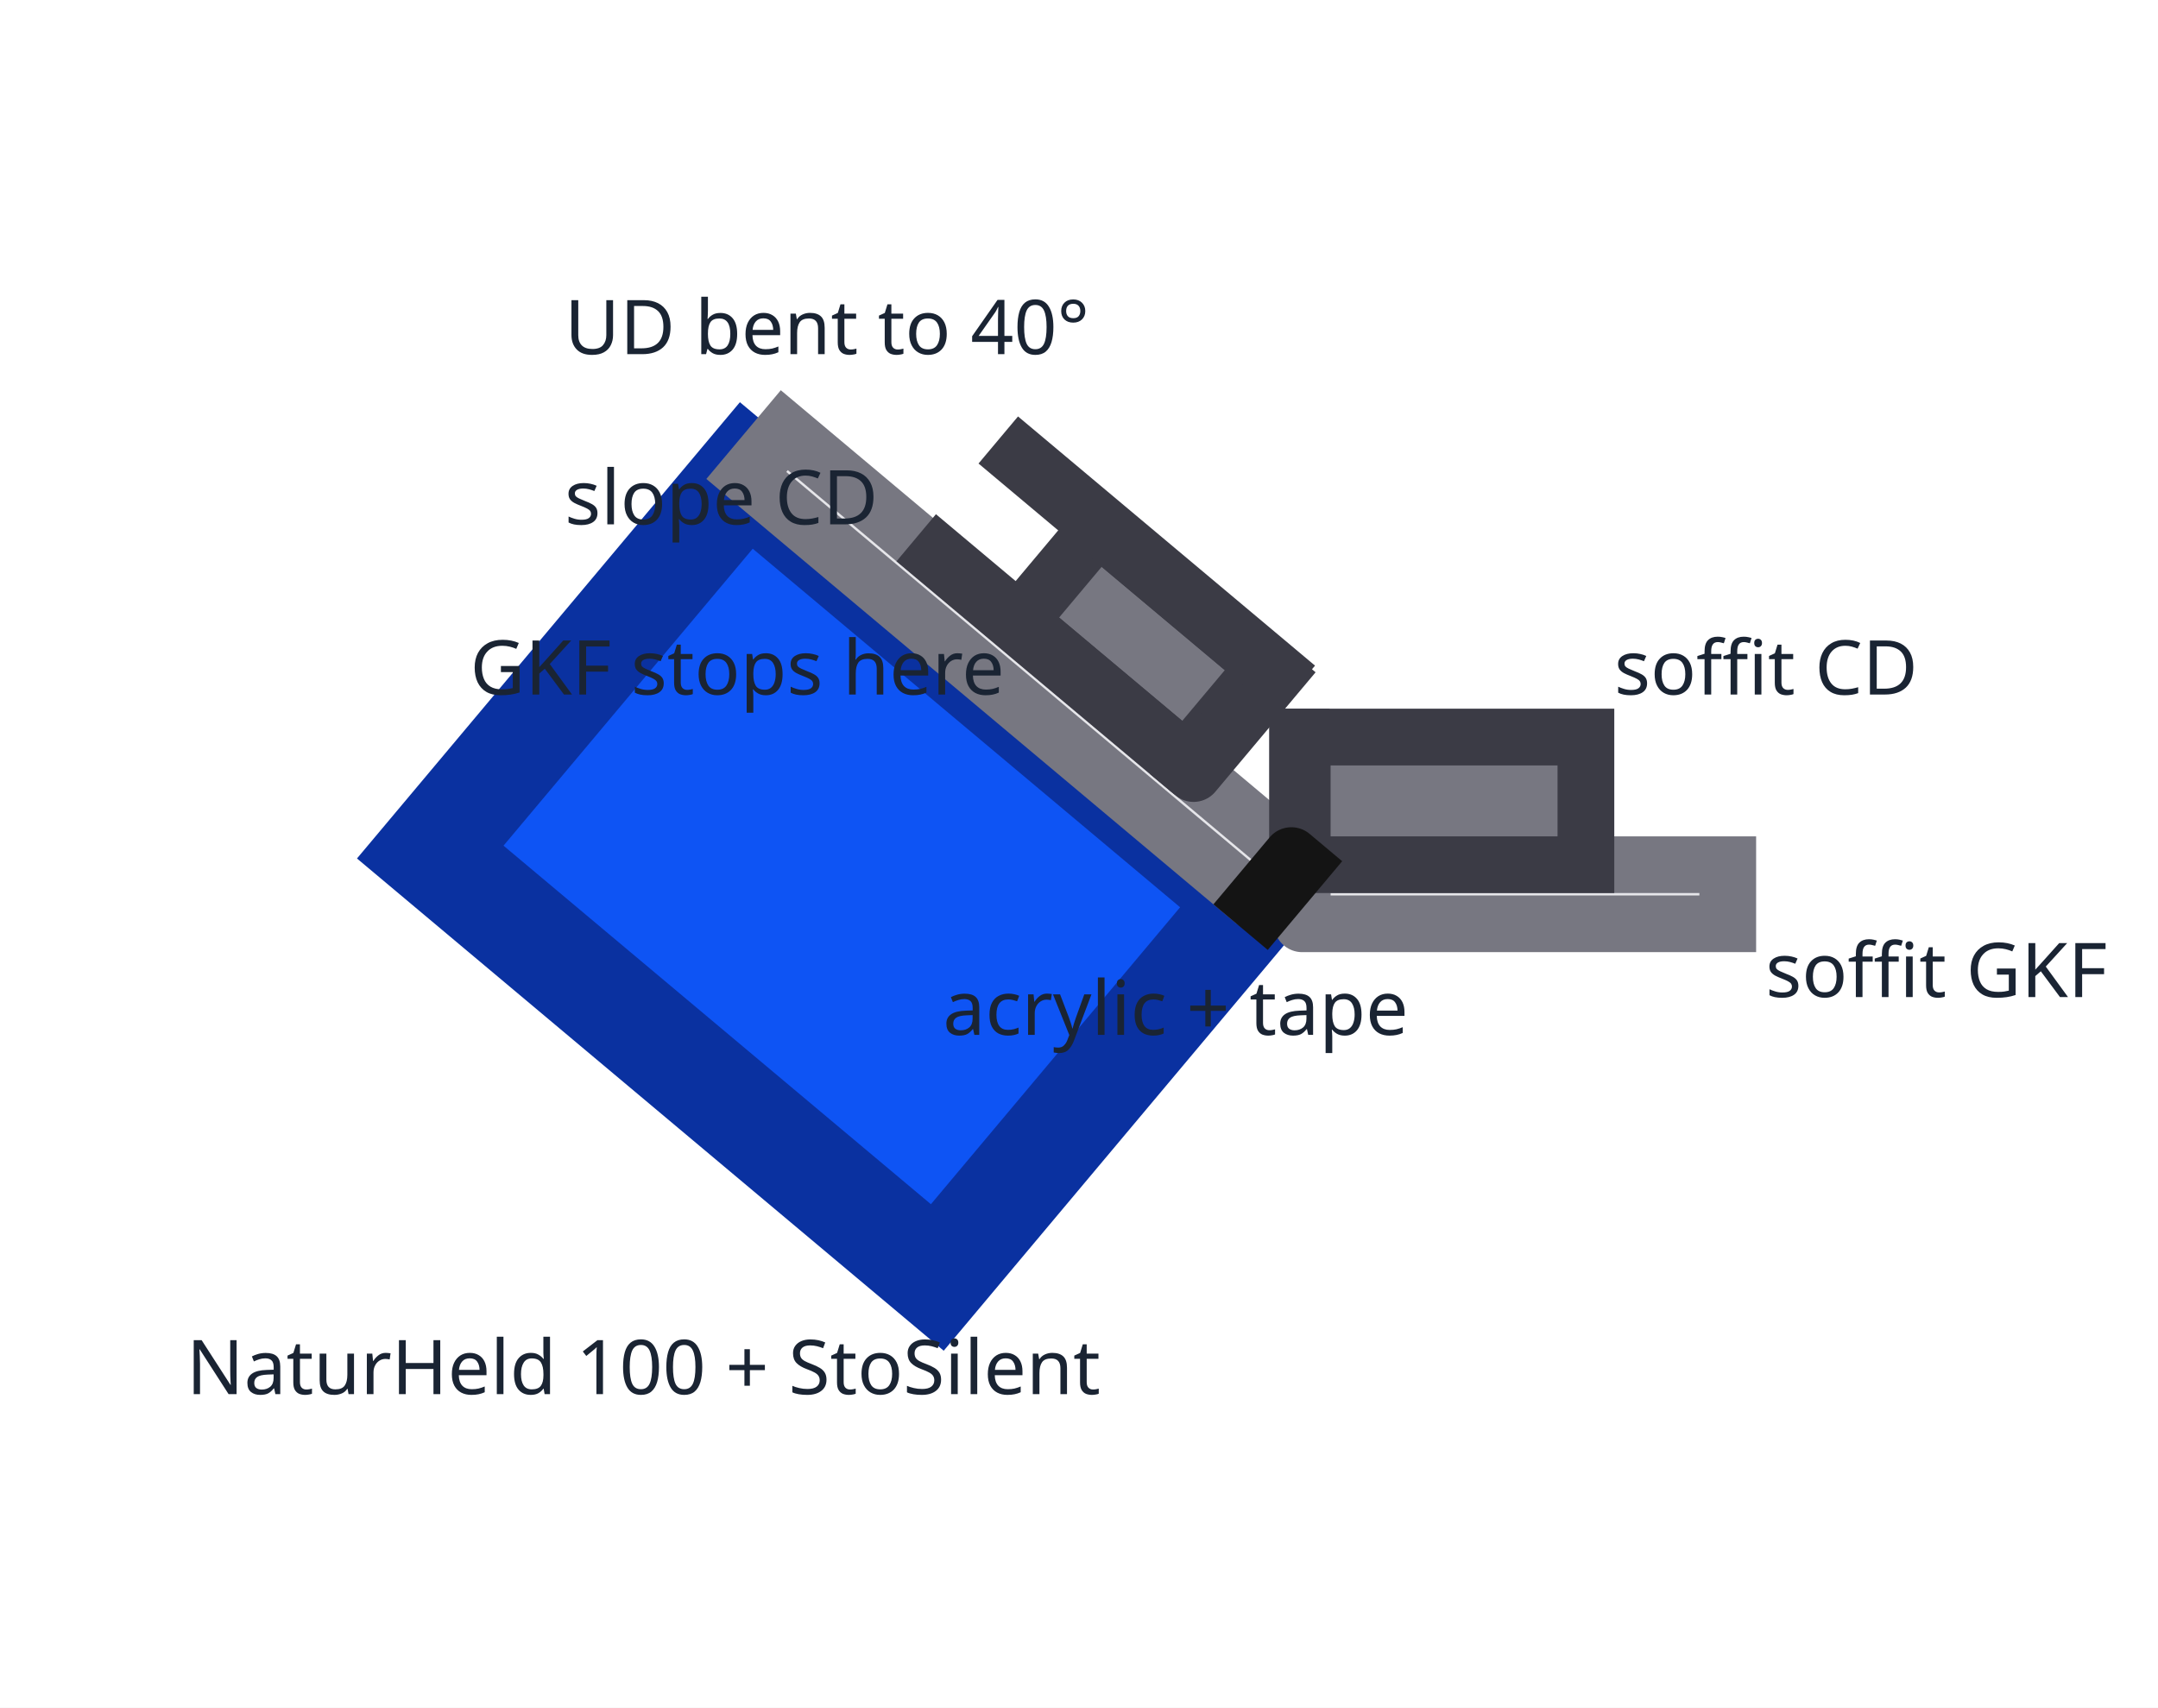
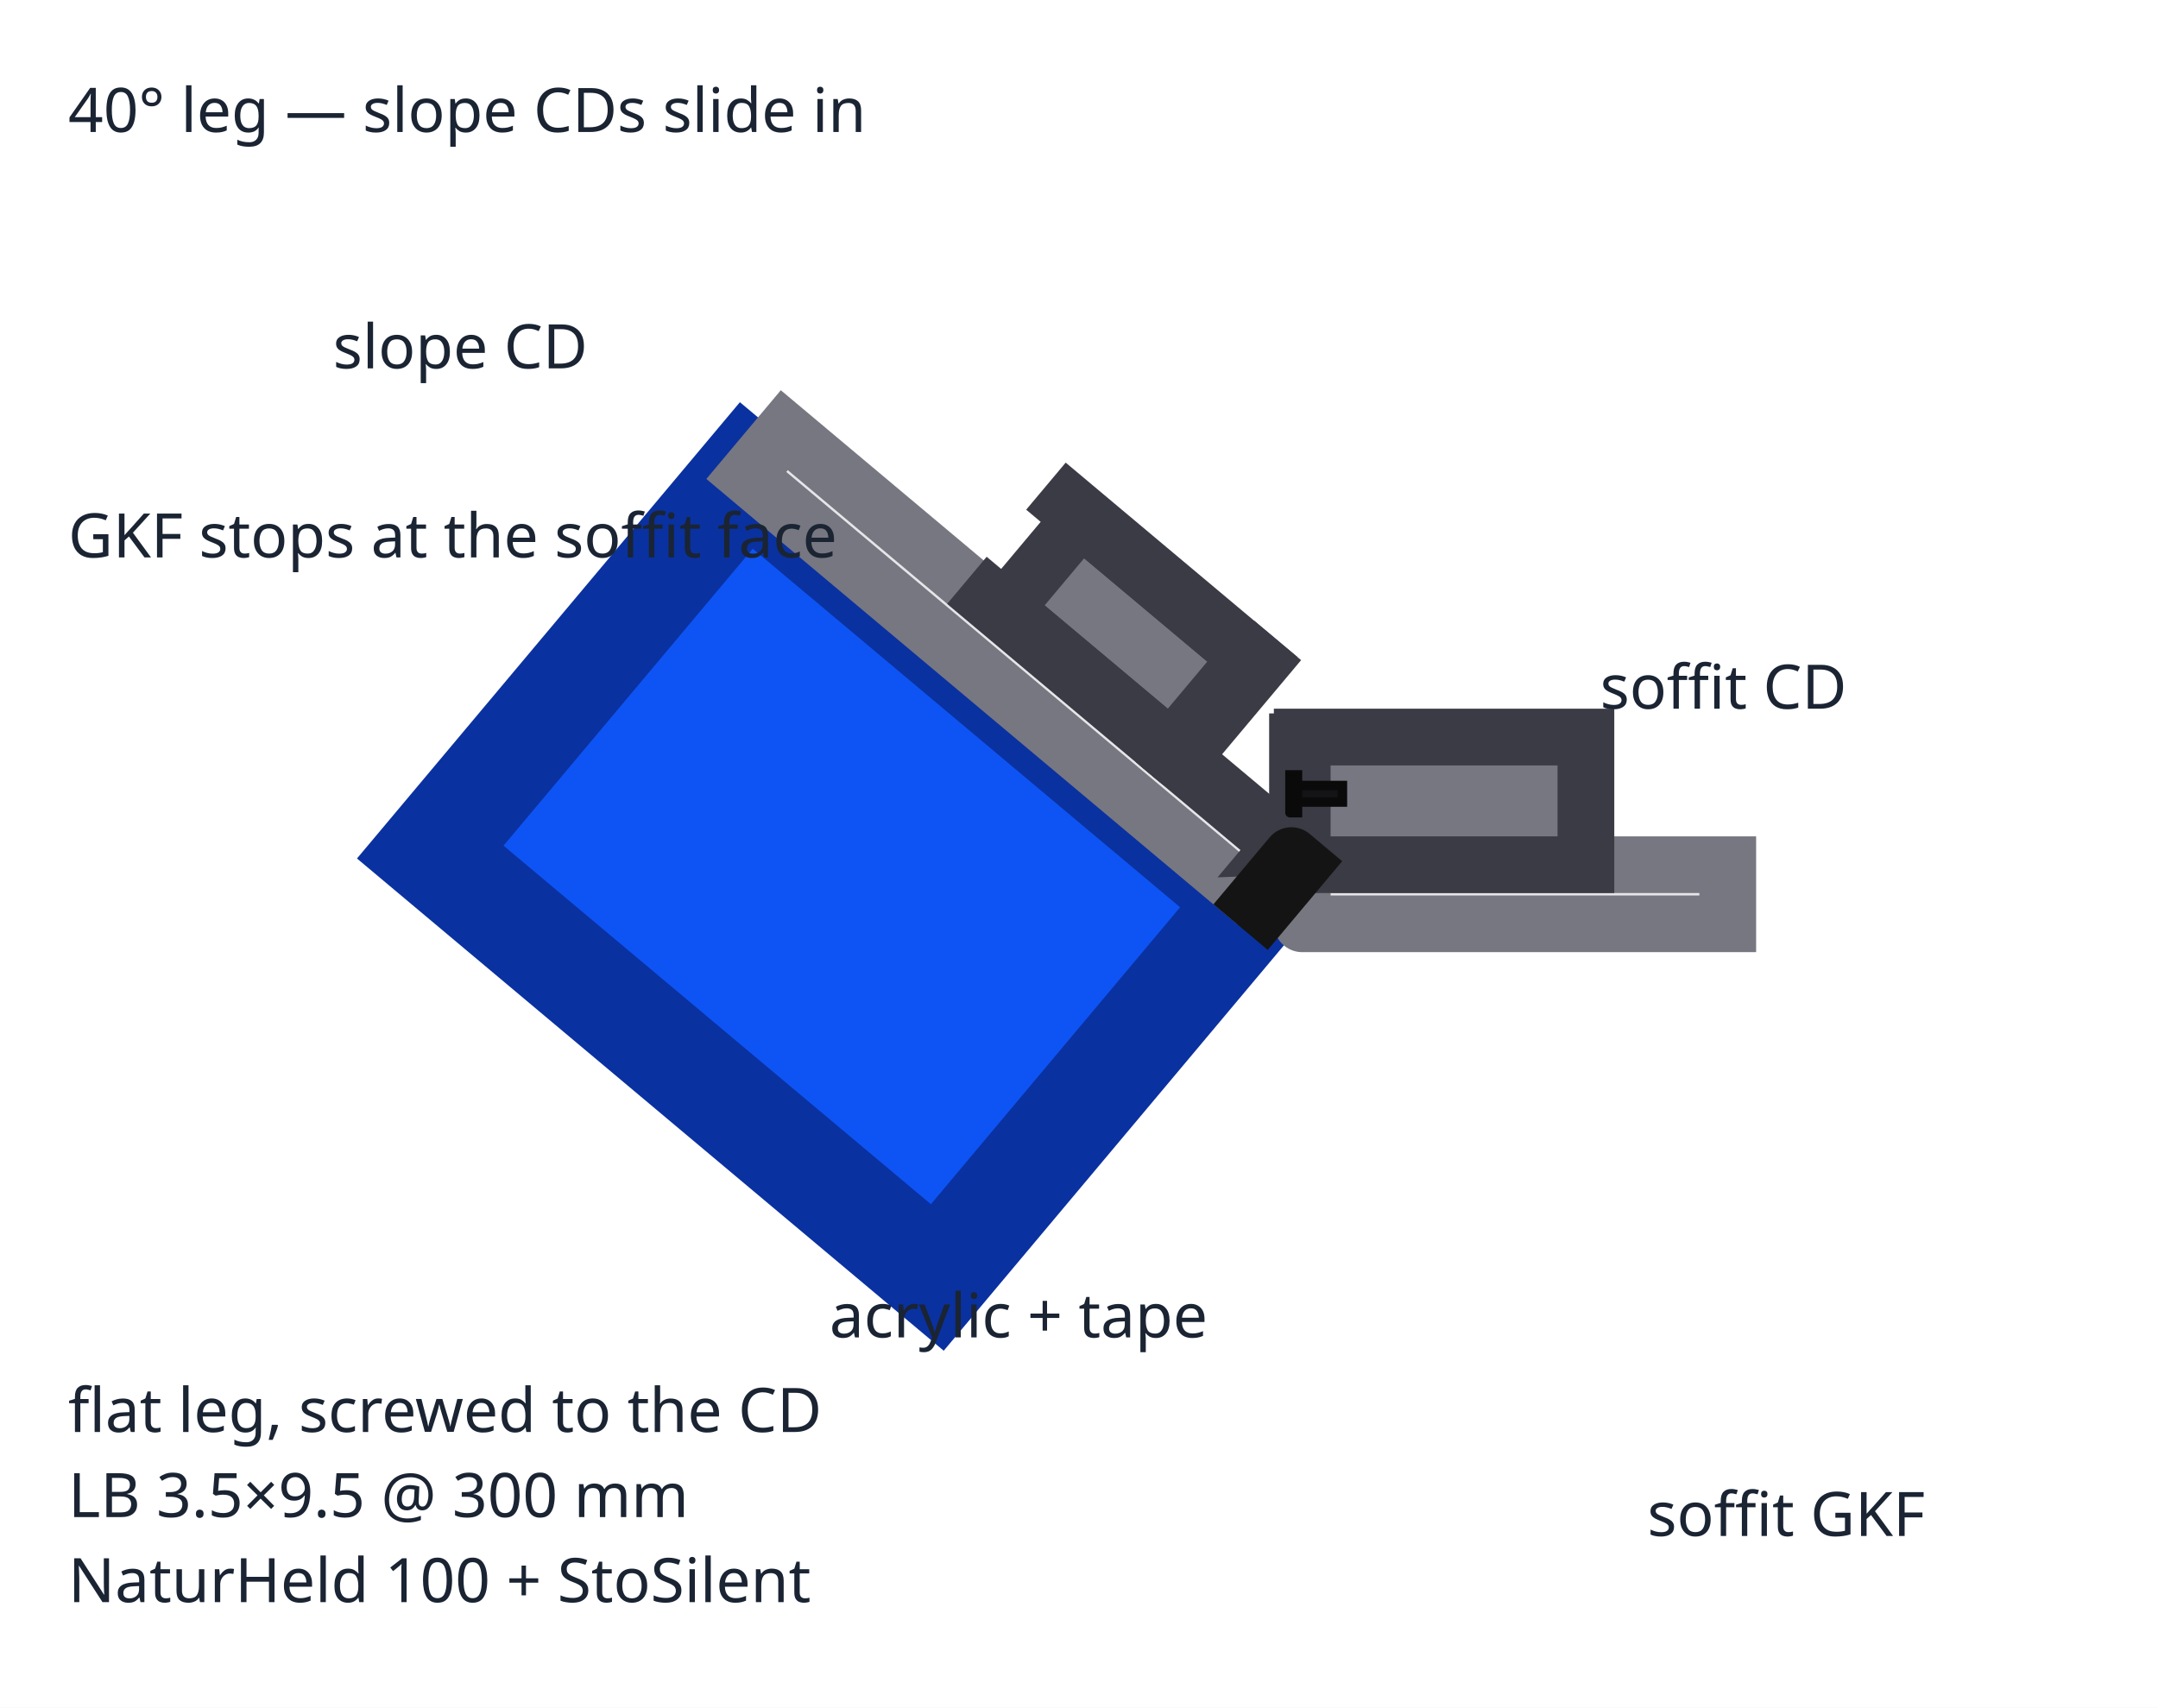
<svg xmlns="http://www.w3.org/2000/svg" width="456.429mm" height="361.234mm" viewBox="4668.571 -3482.919 456.429 361.234" version="1.1">
  <rect x="4668.571" y="-3482.919" width="456.429" height="361.234" fill="#ffffff" />
  <g transform="scale(1,-1)" stroke-linecap="round">
    <g fill="rgb(14,84,244)" stroke="rgb(10,49,160)" stroke-width="22.0" id="slope_naturheld_140">
      <path d="M 4933.667,3292.353 L 4826.421,3382.343 L 4759.571,3302.674 L 4866.817,3212.684 L 4933.667,3292.353" />
    </g>
    <g fill="rgb(230,230,234)" stroke="rgb(119,119,129)" stroke-width="12.0" id="slope_gkf">
      <path d="M 4933.667,3292.353 L 4826.421,3382.343 L 4834.456,3391.919 L 4941.702,3301.928 L 4933.667,3292.353" />
    </g>
    <g fill="rgb(119,119,129)" stroke="rgb(59,59,69)" stroke-width="12.0" id="slope_cd">
-       <path d="M 4919.363,3321.978 L 4884.125,3351.546 L 4900.838,3371.463 L 4936.076,3341.895 L 4919.363,3321.978" />
+       <path d="M 4916.299,3324.549 L 4881.061,3354.117 L 4897.131,3373.269 L 4932.369,3343.7 L 4916.299,3324.549" />
    </g>
    <g fill="rgb(119,119,129)" stroke="rgb(59,59,69)" stroke-width="12.0" id="soffit_ud">
-       <path d="M 4943.0,3300.0 L 4943.8,3300.0 L 4943.8,3327.0 L 4943.0,3327.0 L 4943.0,3300.0" />
-       <path d="M 4920.253,3319.926 L 4866.63,3364.922 L 4867.272,3365.688 L 4920.895,3320.692 L 4920.253,3319.926" />
-       <path d="M 4921.019,3319.284 L 4938.374,3339.967 L 4937.608,3340.61 L 4920.253,3319.926 L 4921.019,3319.284" />
-       <path d="M 4937.608,3340.61 L 4883.985,3385.605 L 4884.628,3386.371 L 4938.251,3341.376 L 4937.608,3340.61" />
+       <path d="M 4943.0,3304.0 L 4944.0,3304.0 L 4944.0,3326.0 L 4943.0,3326.0 L 4943.0,3304.0" />
+       <path d="M 4943.0,3304.0 L 4944.0,3304.0 L 4940.047,3304.623 L 4939.404,3303.857 L 4943.0,3304.0" />
+       <path d="M 4939.404,3303.857 L 4940.047,3304.623 L 4918.597,3322.621 L 4917.954,3321.855 L 4939.404,3303.857" />
+       <path d="M 4917.954,3321.855 L 4935.31,3342.538 L 4934.544,3343.181 L 4917.188,3322.498 L 4917.954,3321.855" />
+       <path d="M 4917.188,3322.498 L 4877.354,3355.923 L 4877.997,3356.689 L 4917.831,3323.264 L 4917.188,3322.498" />
+       <path d="M 4933.901,3342.415 L 4894.067,3375.84 L 4894.709,3376.606 L 4934.544,3343.181 L 4933.901,3342.415" />
    </g>
    <g fill="rgb(230,230,234)" stroke="rgb(119,119,129)" stroke-width="12.0" id="soffit_gkf">
      <path d="M 4944.0,3287.5 L 5034.0,3287.5 L 5034.0,3300.0 L 4944.0,3300.0 L 4944.0,3287.5" />
    </g>
    <g fill="rgb(119,119,129)" stroke="rgb(59,59,69)" stroke-width="12.0" id="soffit_cd">
      <path d="M 4944.0,3300.0 L 5004.0,3300.0 L 5004.0,3327.0 L 4944.0,3327.0 L 4944.0,3300.0" />
    </g>
    <g fill="rgb(39,39,39)" stroke="rgb(20,20,20)" stroke-width="12.0" id="joint_acrylic">
      <path d="M 4941.702,3301.928 L 4933.667,3292.353 L 4935.965,3290.424 L 4944.0,3300.0 L 4941.702,3301.928" />
    </g>
+     <g fill="rgb(20,20,23)" stroke="rgb(10,10,11)" stroke-width="2.0" id="joint_screw">
+       <path d="M 4941.4,3311.0 L 4943.0,3311.0 L 4943.0,3319.0 L 4941.4,3319.0 L 4941.4,3311.0" />
+       <path d="M 4943.0,3313.25 L 4952.5,3313.25 L 4952.5,3316.75 L 4943.0,3316.75 L 4943.0,3313.25" />
+     </g>
  </g>
-   <g font-family="sans-serif" font-size="16" fill="#1a2433">
-     <text x="4788" y="-3408">UD bent to 40°</text>
-     <text x="4788" y="-3372">slope CD</text>
-     <text x="4768" y="-3336">GKF stops here</text>
-     <text x="4708" y="-3188">NaturHeld 100 + StoSilent</text>
-     <text x="5010" y="-3336">soffit CD</text>
-     <text x="5042" y="-3272">soffit GKF</text>
-     <text x="4868" y="-3264">acrylic + tape</text>
+   <g font-family="sans-serif" font-size="13" fill="#1a2433">
+     <text x="4683" y="-3455">40° leg — slope CDs slide in</text>
+     <text x="4739" y="-3405">slope CD</text>
+     <text x="4683" y="-3365">GKF stops at the soffit face</text>
+     <text x="4683" y="-3144">NaturHeld 100 + StoSilent</text>
+     <text x="5007" y="-3333">soffit CD</text>
+     <text x="4683" y="-3180">flat leg, screwed to the CD</text>
+     <text x="4683" y="-3162">LB 3.5×9.5 @ 300 mm</text>
+     <text x="5017" y="-3158">soffit GKF</text>
+     <text x="4844" y="-3200">acrylic + tape</text>
  </g>
</svg>
